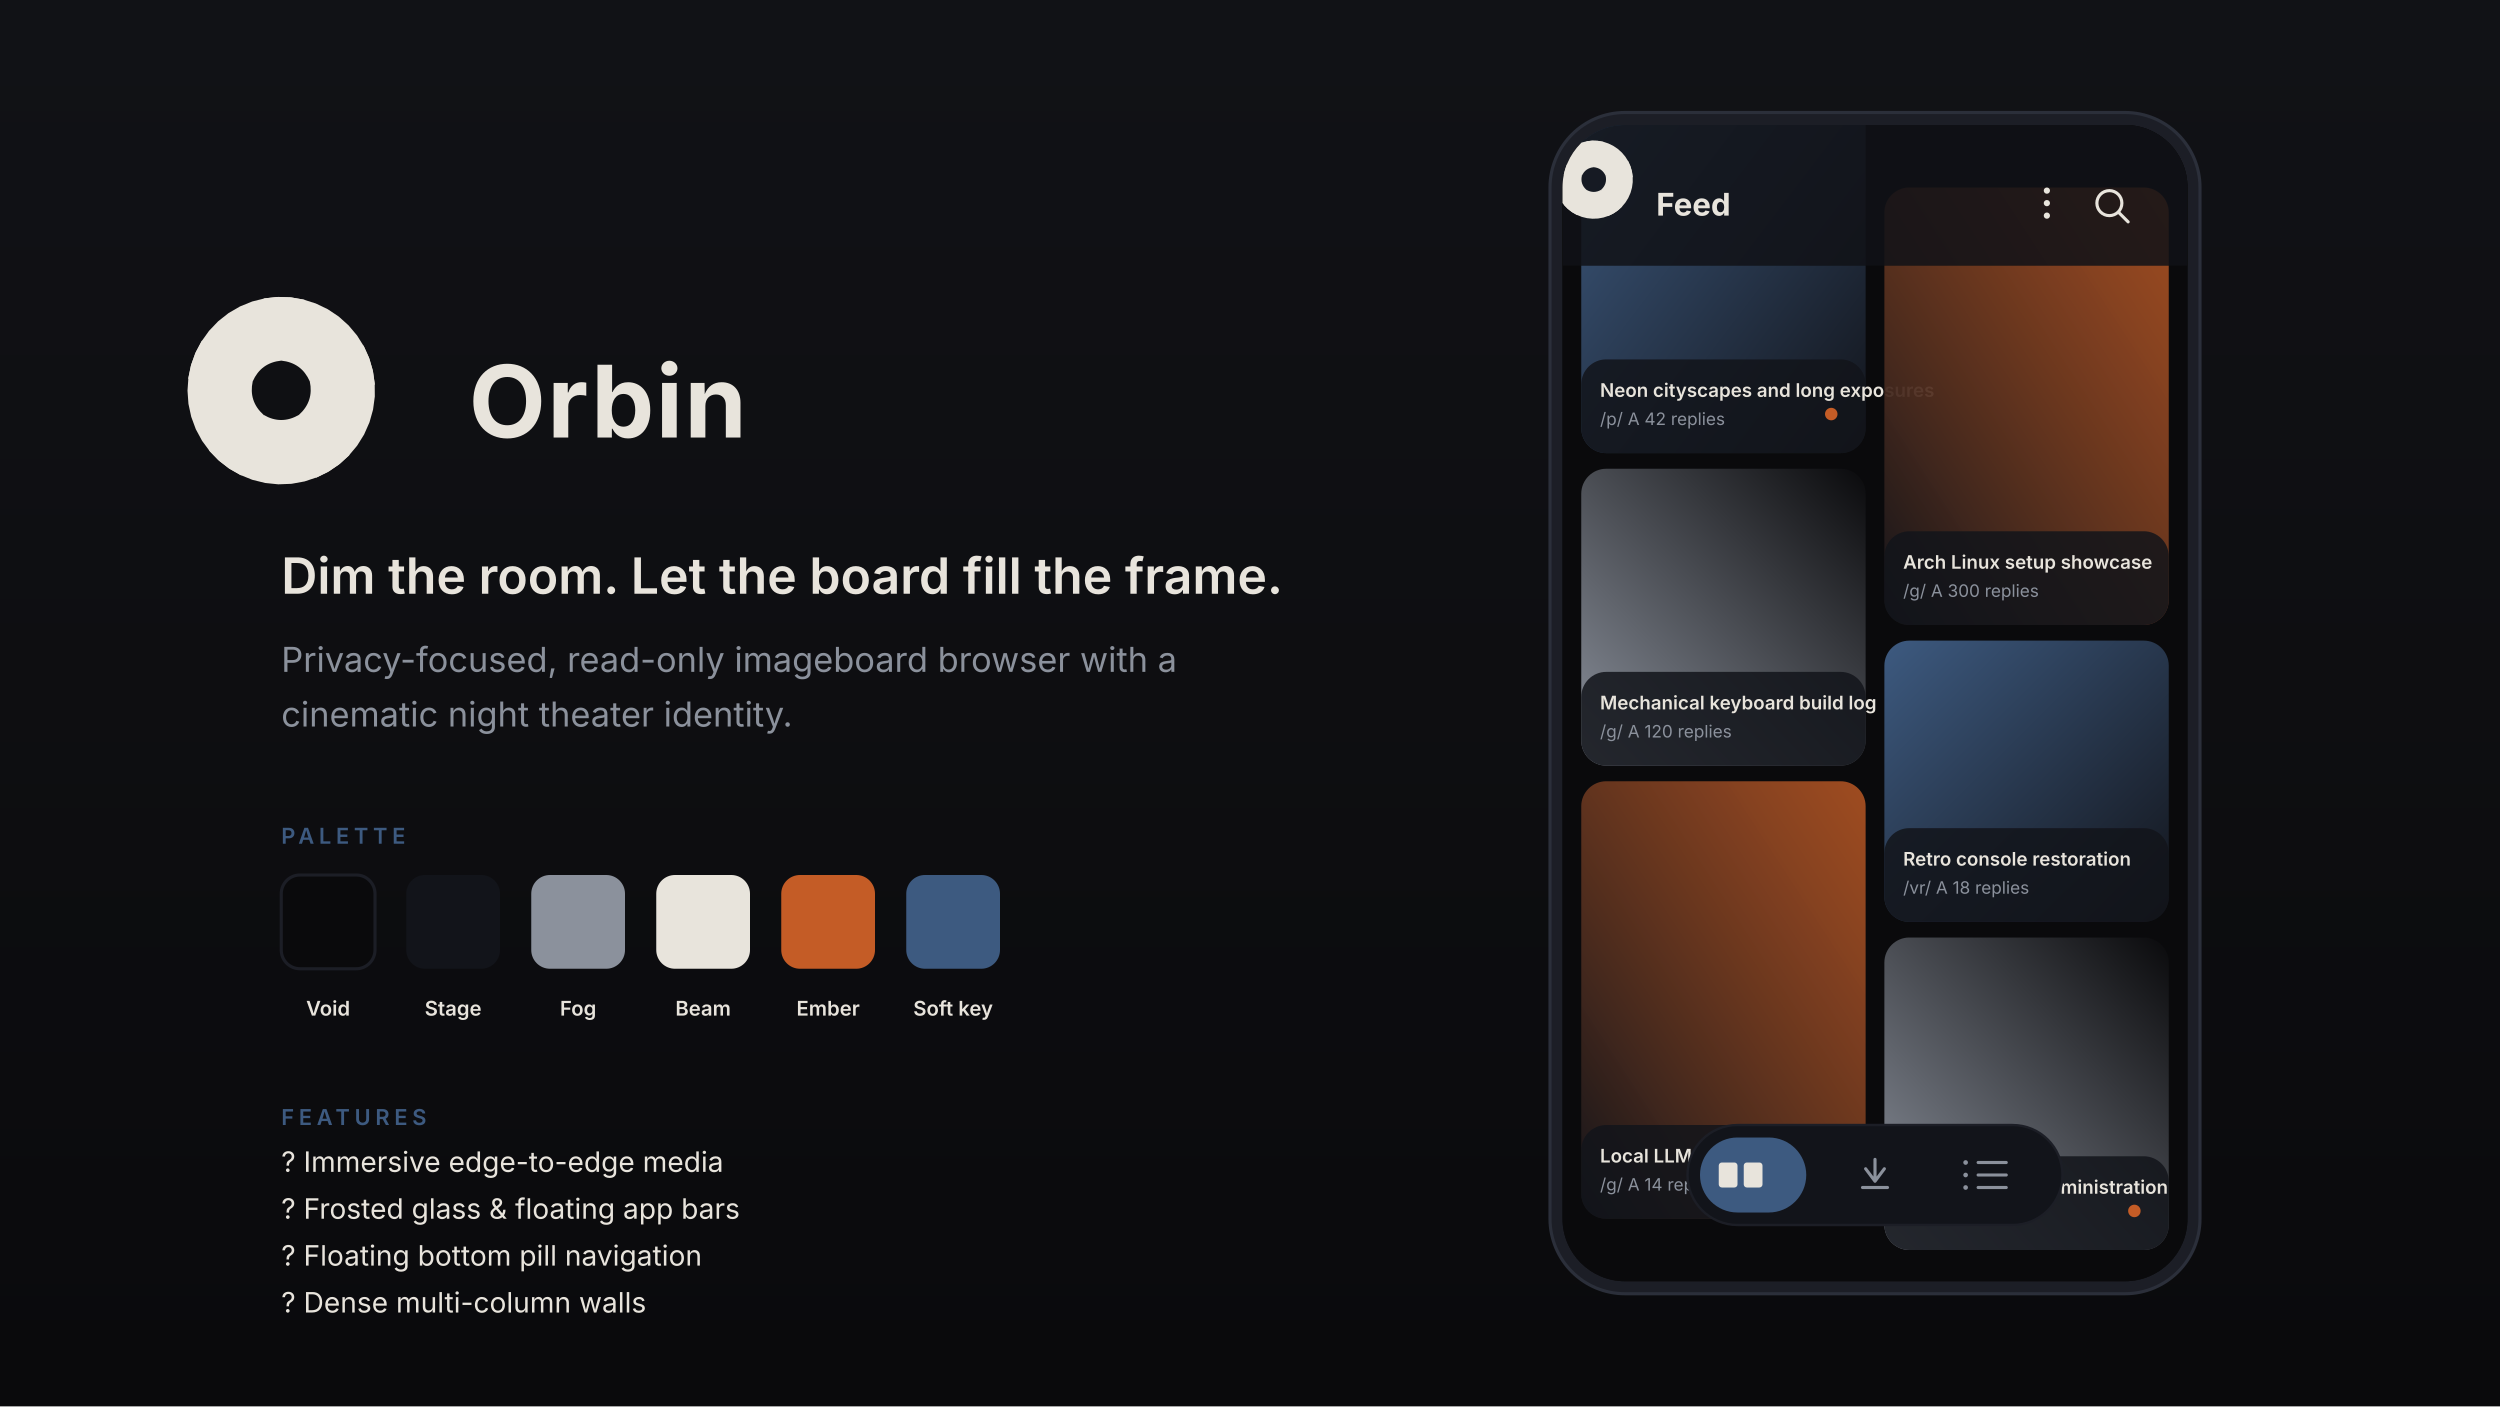
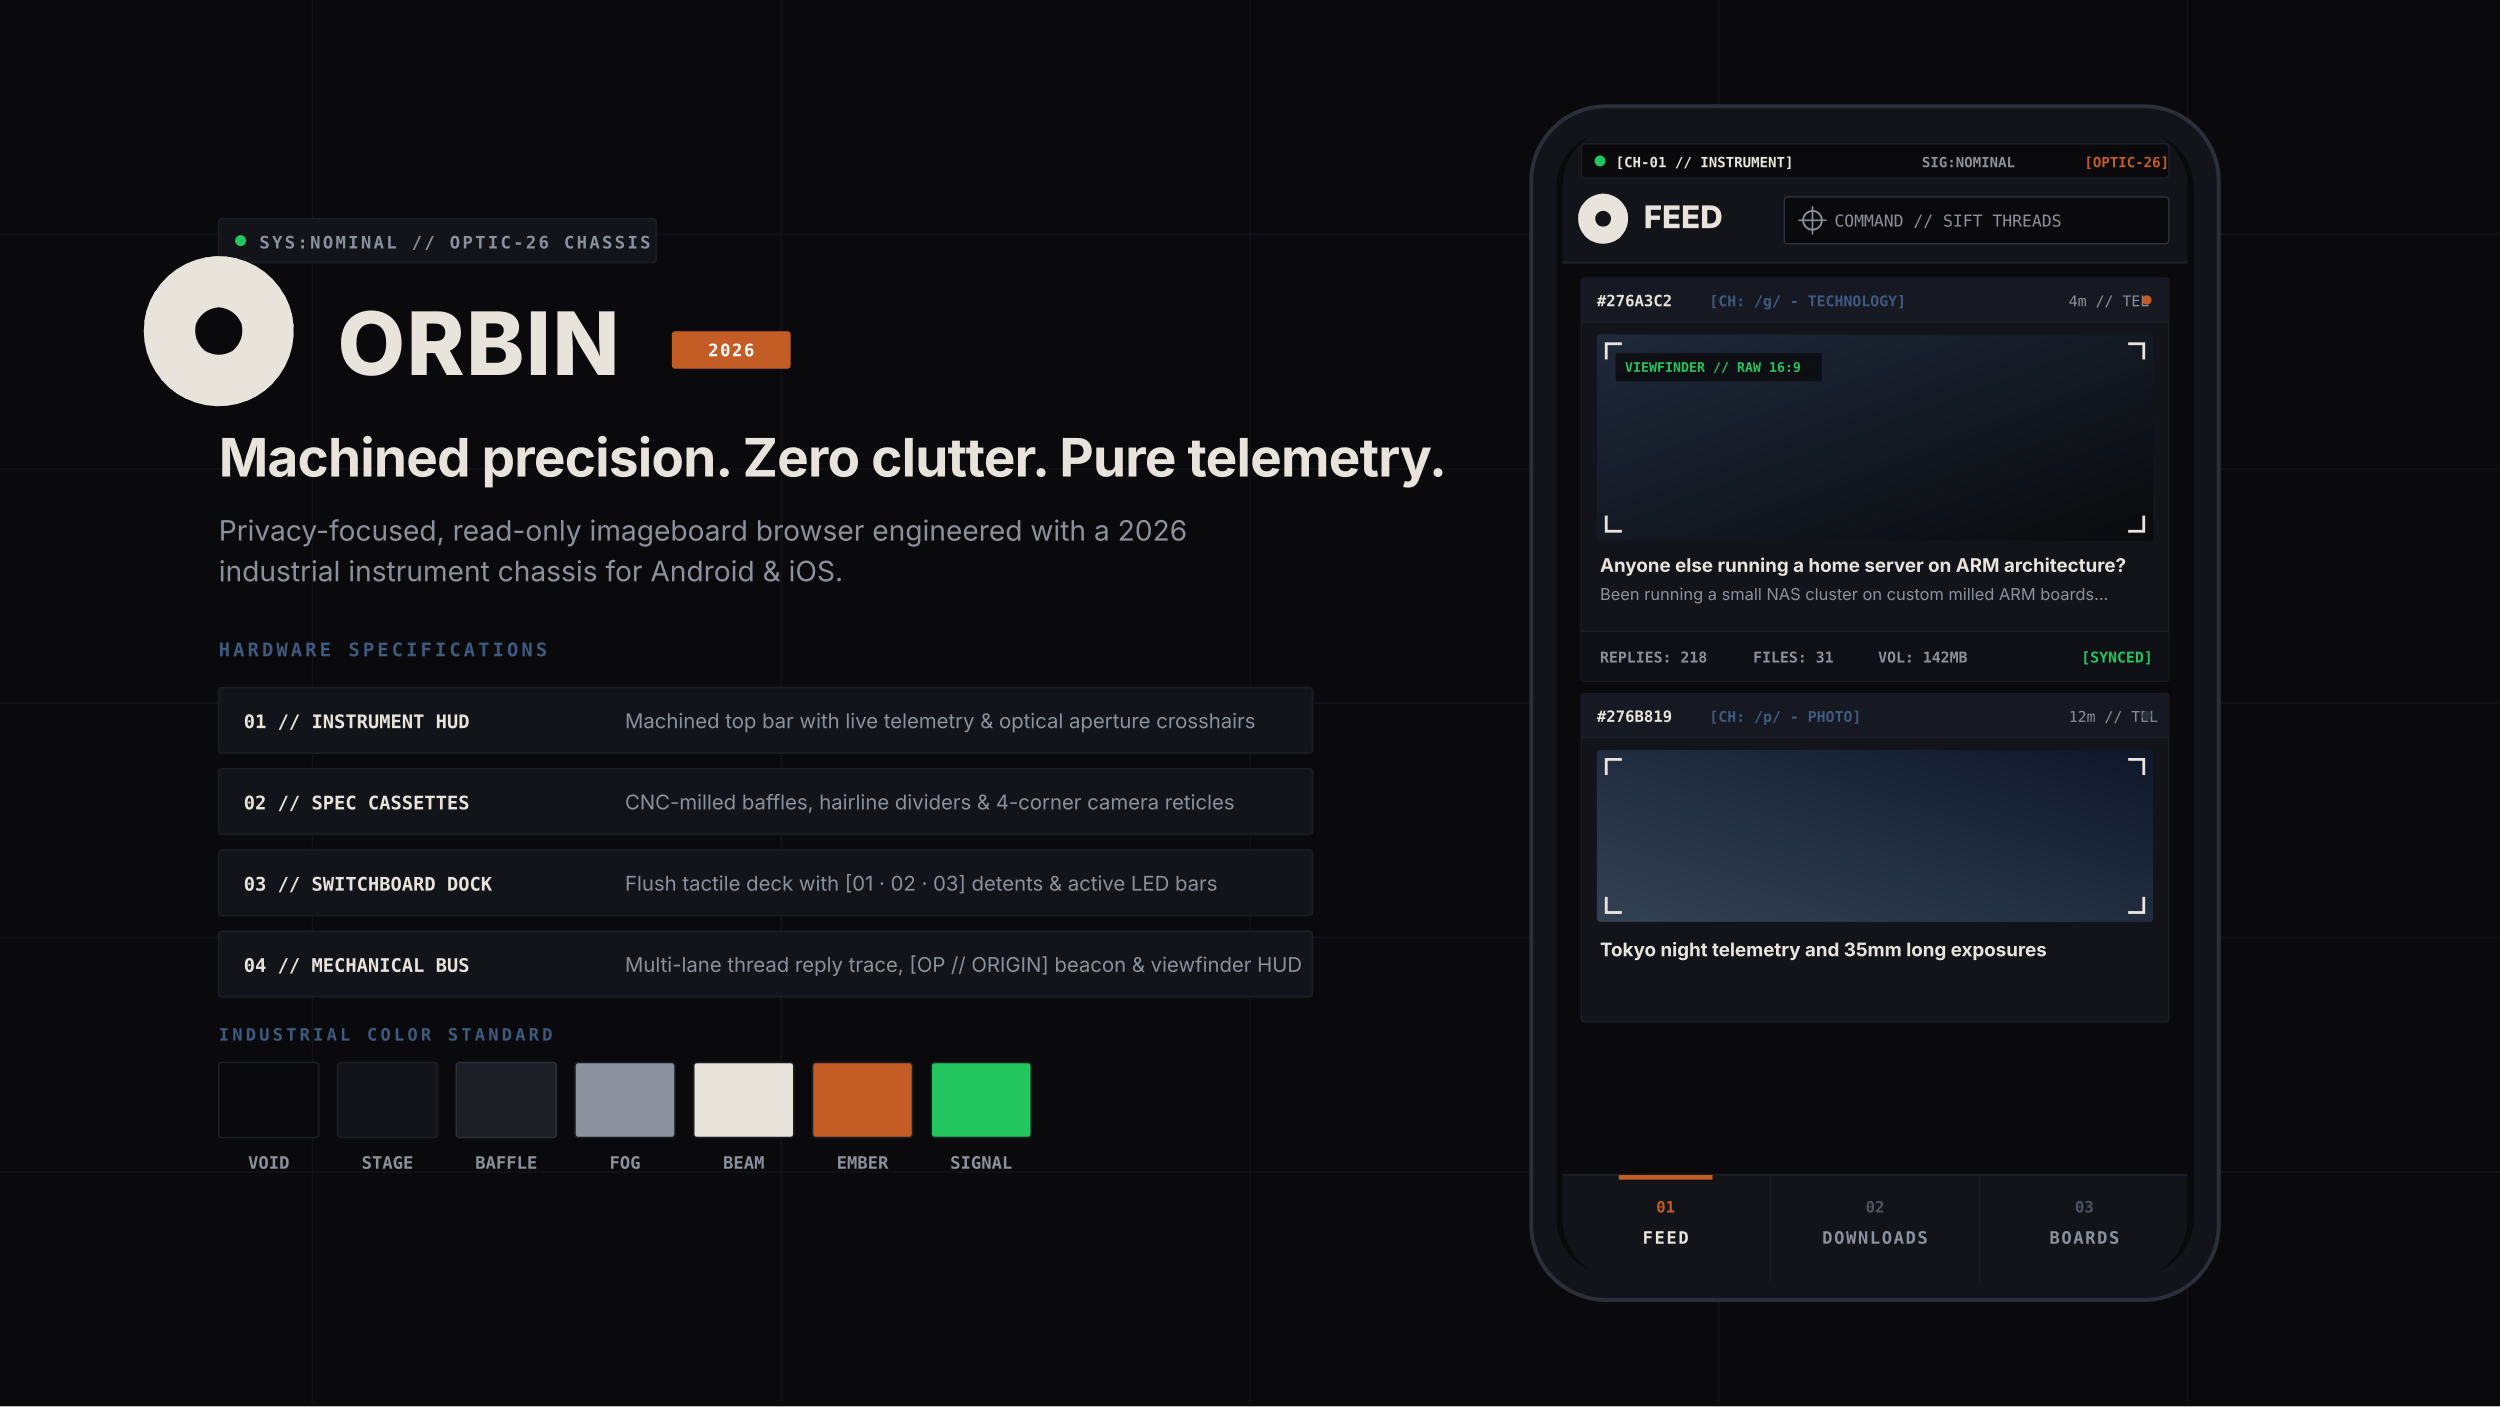
<svg xmlns="http://www.w3.org/2000/svg" width="1600" height="900" viewBox="0 0 1600 900" role="img" aria-labelledby="title desc">
  <defs>
    <g id="aperture-mark-vector" fill="#E8E4DC">
      <path d="M-18.74,-98.23 L-4.71,-99.89 L9.41,-99.56 L23.34,-97.24 L36.81,-92.98 L49.55,-86.86 L61.29,-79.02 L71.81,-69.59 L80.90,-58.78 L88.38,-46.79 L94.09,-33.87 L97.92,-20.28 L99.80,-6.28 L30.43,-9.89 Q21.63,-29.77 0.00,-32.00 Z" />
      <path d="M87.63,-48.18 L93.54,-35.35 L97.59,-21.81 L99.69,-7.85 L99.80,6.28 L97.92,20.28 L94.09,33.87 L88.38,46.79 L80.90,58.78 L71.81,69.59 L61.29,79.02 L49.55,86.86 L36.81,92.98 L18.81,25.89 Q35.00,11.37 30.43,-9.89 Z" />
      <path d="M72.90,68.45 L62.52,78.04 L50.90,86.07 L38.27,92.39 L24.87,96.86 L10.97,99.40 L-3.14,99.95 L-17.19,98.51 L-30.90,95.11 L-43.99,89.80 L-56.21,82.71 L-67.30,73.96 L-77.05,63.74 L-18.81,25.89 Q0.00,36.80 18.81,25.89 Z" />
      <path d="M-42.58,90.48 L-54.90,83.58 L-66.13,75.01 L-76.04,64.94 L-84.43,53.58 L-91.14,41.15 L-96.03,27.90 L-99.00,14.09 L-100.00,0.00 L-99.00,-14.09 L-96.03,-27.90 L-91.14,-41.15 L-84.43,-53.58 L-30.43,-9.89 Q-35.00,11.37 -18.81,25.89 Z" />
      <path d="M-99.21,-12.53 L-96.46,-26.39 L-91.78,-39.71 L-85.26,-52.25 L-77.05,-63.74 L-67.30,-73.96 L-56.21,-82.71 L-43.99,-89.80 L-30.90,-95.11 L-17.19,-98.51 L-3.14,-99.95 L10.97,-99.40 L24.87,-96.86 L-0.00,-32.00 Q-21.63,-29.77 -30.43,-9.89 Z" />
    </g>
    <clipPath id="phone-clip">
      <rect x="1000" y="80" width="400" height="740" rx="40" />
    </clipPath>
-     <linearGradient id="grad1" x1="0%" y1="0%" x2="100%" y2="100%">
-       <stop offset="0%" style="stop-color:#3D5A80;stop-opacity:1" />
+     <linearGradient id="grad-titanium" x1="0%" y1="0%" x2="100%" y2="100%">
+       <stop offset="0%" style="stop-color:#202431;stop-opacity:1" />
+       <stop offset="100%" style="stop-color:#0D0F14;stop-opacity:1" />
+     </linearGradient>
+     <linearGradient id="grad-cell1" x1="0%" y1="0%" x2="100%" y2="100%">
+       <stop offset="0%" style="stop-color:#1E293B;stop-opacity:1" />
+       <stop offset="100%" style="stop-color:#0A0A0C;stop-opacity:1" />
+     </linearGradient>
+     <linearGradient id="grad-cell2" x1="0%" y1="100%" x2="100%" y2="0%">
+       <stop offset="0%" style="stop-color:#334155;stop-opacity:1" />
+       <stop offset="100%" style="stop-color:#0F172A;stop-opacity:1" />
+     </linearGradient>
+     <linearGradient id="grad-cell3" x1="100%" y1="0%" x2="0%" y2="100%">
+       <stop offset="0%" style="stop-color:#475569;stop-opacity:0.8" />
      <stop offset="100%" style="stop-color:#12141A;stop-opacity:1" />
    </linearGradient>
-     <linearGradient id="grad2" x1="0%" y1="100%" x2="100%" y2="0%">
-       <stop offset="0%" style="stop-color:#8B919C;stop-opacity:1" />
-       <stop offset="100%" style="stop-color:#0A0A0C;stop-opacity:1" />
-     </linearGradient>
-     <linearGradient id="grad3" x1="100%" y1="0%" x2="0%" y2="100%">
-       <stop offset="0%" style="stop-color:#C45C26;stop-opacity:0.8" />
-       <stop offset="100%" style="stop-color:#12141A;stop-opacity:1" />
-     </linearGradient>
-     <linearGradient id="grad4" x1="0%" y1="0%" x2="0%" y2="100%">
-       <stop offset="0%" style="stop-color:#1C1E26;stop-opacity:1" />
-       <stop offset="100%" style="stop-color:#0A0A0C;stop-opacity:1" />
-     </linearGradient>
-     <filter id="blur" x="-20%" y="-20%" width="140%" height="140%">
-       <feGaussianBlur stdDeviation="12" />
-     </filter>
  </defs>
  <rect width="1600" height="900" fill="#0A0A0C" />
-   <rect width="1600" height="900" fill="url(#grad4)" opacity="0.4" />
-   <g transform="translate(180, 200)">
-     <g transform="translate(0, 50) scale(0.6)">
-       <use href="#aperture-mark-vector" />
+   <g stroke="#161820" stroke-width="1" opacity="0.6">
+     <line x1="0" y1="150" x2="1600" y2="150" />
+     <line x1="0" y1="300" x2="1600" y2="300" />
+     <line x1="0" y1="450" x2="1600" y2="450" />
+     <line x1="0" y1="600" x2="1600" y2="600" />
+     <line x1="0" y1="750" x2="1600" y2="750" />
+     <line x1="200" y1="0" x2="200" y2="900" />
+     <line x1="500" y1="0" x2="500" y2="900" />
+     <line x1="800" y1="0" x2="800" y2="900" />
+     <line x1="1100" y1="0" x2="1100" y2="900" />
+     <line x1="1400" y1="0" x2="1400" y2="900" />
+   </g>
+   <g transform="translate(140, 140)">
+     <rect x="0" y="0" width="280" height="28" rx="2" fill="#12141A" stroke="#1C1E26" stroke-width="1" />
+     <circle cx="14" cy="14" r="3.5" fill="#22C55E" />
+     <text x="26" y="19" font-family="'JetBrains Mono', 'SF Mono', Consolas, monospace" font-size="11" font-weight="700" fill="#8B919C" letter-spacing="1.5">SYS:NOMINAL // OPTIC-26 CHASSIS</text>
+     <g transform="translate(0, 48)">
+       <g transform="translate(0, 24) scale(0.48)">
+         <use href="#aperture-mark-vector" />
+       </g>
+       <text x="76" y="52" font-family="'Inter', -apple-system, sans-serif" font-size="56" font-weight="800" fill="#E8E4DC" letter-spacing="1">ORBIN</text>
+       <rect x="290" y="24" width="76" height="24" rx="2" fill="#C45C26" />
+       <text x="328" y="40" text-anchor="middle" font-family="'JetBrains Mono', monospace" font-size="11" font-weight="700" fill="#FFFFFF" letter-spacing="1">2026</text>
    </g>
-     <text x="120" y="80" font-family="Inter, Arial, Helvetica, sans-serif" font-size="64" font-weight="700" fill="#E8E4DC" letter-spacing="1">Orbin</text>
-     <text x="0" y="180" font-family="Inter, Arial, Helvetica, sans-serif" font-size="32" font-weight="600" fill="#E8E4DC">Dim the room. Let the board fill the frame.</text>
-     <text x="0" y="230" font-family="Inter, Arial, Helvetica, sans-serif" font-size="22" fill="#8B919C" line-height="1.5">Privacy-focused, read-only imageboard browser with a</text>
-     <text x="0" y="265" font-family="Inter, Arial, Helvetica, sans-serif" font-size="22" fill="#8B919C" line-height="1.5">cinematic night theater identity.</text>
-     <g transform="translate(0, 360)">
-       <text x="0" y="-20" font-family="Inter, Arial, Helvetica, sans-serif" font-size="14" font-weight="600" fill="#3D5A80" letter-spacing="3">PALETTE</text>
-       <rect x="0" y="0" width="60" height="60" rx="12" fill="#0A0A0C" stroke="#1C1E26" stroke-width="2" />
-       <rect x="80" y="0" width="60" height="60" rx="12" fill="#12141A" />
-       <rect x="160" y="0" width="60" height="60" rx="12" fill="#8B919C" />
-       <rect x="240" y="0" width="60" height="60" rx="12" fill="#E8E4DC" />
-       <rect x="320" y="0" width="60" height="60" rx="12" fill="#C45C26" />
-       <rect x="400" y="0" width="60" height="60" rx="12" fill="#3D5A80" />
-       <text x="30" y="90" text-anchor="middle" font-family="Inter, Arial, Helvetica, sans-serif" font-size="13" font-weight="600" fill="#E8E4DC">Void</text>
-       <text x="110" y="90" text-anchor="middle" font-family="Inter, Arial, Helvetica, sans-serif" font-size="13" font-weight="600" fill="#E8E4DC">Stage</text>
-       <text x="190" y="90" text-anchor="middle" font-family="Inter, Arial, Helvetica, sans-serif" font-size="13" font-weight="600" fill="#E8E4DC">Fog</text>
-       <text x="270" y="90" text-anchor="middle" font-family="Inter, Arial, Helvetica, sans-serif" font-size="13" font-weight="600" fill="#E8E4DC">Beam</text>
-       <text x="350" y="90" text-anchor="middle" font-family="Inter, Arial, Helvetica, sans-serif" font-size="13" font-weight="600" fill="#E8E4DC">Ember</text>
-       <text x="430" y="90" text-anchor="middle" font-family="Inter, Arial, Helvetica, sans-serif" font-size="13" font-weight="600" fill="#E8E4DC">Soft key</text>
+     <text x="0" y="165" font-family="'Inter', -apple-system, sans-serif" font-size="34" font-weight="700" fill="#E8E4DC" letter-spacing="-0.5">Machined precision. Zero clutter. Pure telemetry.</text>
+     <text x="0" y="206" font-family="'Inter', -apple-system, sans-serif" font-size="18" fill="#8B919C" line-height="1.5">Privacy-focused, read-only imageboard browser engineered with a 2026</text>
+     <text x="0" y="232" font-family="'Inter', -apple-system, sans-serif" font-size="18" fill="#8B919C" line-height="1.5">industrial instrument chassis for Android &amp; iOS.</text>
+     <g transform="translate(0, 280)">
+       <text x="0" y="0" font-family="'JetBrains Mono', monospace" font-size="12" font-weight="700" fill="#3D5A80" letter-spacing="2">HARDWARE SPECIFICATIONS</text>
+       <g transform="translate(0, 20)">
+         <rect x="0" y="0" width="700" height="42" rx="2" fill="#12141A" stroke="#1C1E26" stroke-width="1" />
+         <text x="16" y="26" font-family="'JetBrains Mono', monospace" font-size="12" font-weight="700" fill="#E8E4DC">01 // INSTRUMENT HUD</text>
+         <text x="260" y="26" font-family="'Inter', sans-serif" font-size="13" fill="#8B919C">Machined top bar with live telemetry &amp; optical aperture crosshairs</text>
+       </g>
+       <g transform="translate(0, 72)">
+         <rect x="0" y="0" width="700" height="42" rx="2" fill="#12141A" stroke="#1C1E26" stroke-width="1" />
+         <text x="16" y="26" font-family="'JetBrains Mono', monospace" font-size="12" font-weight="700" fill="#E8E4DC">02 // SPEC CASSETTES</text>
+         <text x="260" y="26" font-family="'Inter', sans-serif" font-size="13" fill="#8B919C">CNC-milled baffles, hairline dividers &amp; 4-corner camera reticles</text>
+       </g>
+       <g transform="translate(0, 124)">
+         <rect x="0" y="0" width="700" height="42" rx="2" fill="#12141A" stroke="#1C1E26" stroke-width="1" />
+         <text x="16" y="26" font-family="'JetBrains Mono', monospace" font-size="12" font-weight="700" fill="#E8E4DC">03 // SWITCHBOARD DOCK</text>
+         <text x="260" y="26" font-family="'Inter', sans-serif" font-size="13" fill="#8B919C">Flush tactile deck with [01 · 02 · 03] detents &amp; active LED bars</text>
+       </g>
+       <g transform="translate(0, 176)">
+         <rect x="0" y="0" width="700" height="42" rx="2" fill="#12141A" stroke="#1C1E26" stroke-width="1" />
+         <text x="16" y="26" font-family="'JetBrains Mono', monospace" font-size="12" font-weight="700" fill="#E8E4DC">04 // MECHANICAL BUS</text>
+         <text x="260" y="26" font-family="'Inter', sans-serif" font-size="13" fill="#8B919C">Multi-lane thread reply trace, [OP // ORIGIN] beacon &amp; viewfinder HUD</text>
+       </g>
    </g>
-     <g transform="translate(0, 520)">
-       <text x="0" y="0" font-family="Inter, Arial, Helvetica, sans-serif" font-size="14" font-weight="600" fill="#3D5A80" letter-spacing="3">FEATURES</text>
-       <text x="0" y="30" font-family="Inter, Arial, Helvetica, sans-serif" font-size="18" fill="#E8E4DC">? Immersive edge-to-edge media</text>
-       <text x="0" y="60" font-family="Inter, Arial, Helvetica, sans-serif" font-size="18" fill="#E8E4DC">? Frosted glass &amp; floating app bars</text>
-       <text x="0" y="90" font-family="Inter, Arial, Helvetica, sans-serif" font-size="18" fill="#E8E4DC">? Floating bottom pill navigation</text>
-       <text x="0" y="120" font-family="Inter, Arial, Helvetica, sans-serif" font-size="18" fill="#E8E4DC">? Dense multi-column walls</text>
+     <g transform="translate(0, 540)">
+       <text x="0" y="-14" font-family="'JetBrains Mono', monospace" font-size="11" font-weight="700" fill="#3D5A80" letter-spacing="2">INDUSTRIAL COLOR STANDARD</text>
+       <rect x="0" y="0" width="64" height="48" rx="2" fill="#0A0A0C" stroke="#1C1E26" stroke-width="1" />
+       <rect x="76" y="0" width="64" height="48" rx="2" fill="#12141A" stroke="#1C1E26" stroke-width="1" />
+       <rect x="152" y="0" width="64" height="48" rx="2" fill="#1C1E26" stroke="#2B2F3A" stroke-width="1" />
+       <rect x="228" y="0" width="64" height="48" rx="2" fill="#8B919C" stroke="#1C1E26" stroke-width="1" />
+       <rect x="304" y="0" width="64" height="48" rx="2" fill="#E8E4DC" stroke="#1C1E26" stroke-width="1" />
+       <rect x="380" y="0" width="64" height="48" rx="2" fill="#C45C26" stroke="#1C1E26" stroke-width="1" />
+       <rect x="456" y="0" width="64" height="48" rx="2" fill="#22C55E" stroke="#1C1E26" stroke-width="1" />
+       <text x="32" y="68" text-anchor="middle" font-family="'JetBrains Mono', monospace" font-size="11" font-weight="600" fill="#8B919C">VOID</text>
+       <text x="108" y="68" text-anchor="middle" font-family="'JetBrains Mono', monospace" font-size="11" font-weight="600" fill="#8B919C">STAGE</text>
+       <text x="184" y="68" text-anchor="middle" font-family="'JetBrains Mono', monospace" font-size="11" font-weight="600" fill="#8B919C">BAFFLE</text>
+       <text x="260" y="68" text-anchor="middle" font-family="'JetBrains Mono', monospace" font-size="11" font-weight="600" fill="#8B919C">FOG</text>
+       <text x="336" y="68" text-anchor="middle" font-family="'JetBrains Mono', monospace" font-size="11" font-weight="600" fill="#8B919C">BEAM</text>
+       <text x="412" y="68" text-anchor="middle" font-family="'JetBrains Mono', monospace" font-size="11" font-weight="600" fill="#8B919C">EMBER</text>
+       <text x="488" y="68" text-anchor="middle" font-family="'JetBrains Mono', monospace" font-size="11" font-weight="600" fill="#8B919C">SIGNAL</text>
    </g>
  </g>
-   <rect x="992" y="72" width="416" height="756" rx="48" fill="#1C1E26" stroke="#2B2F3A" stroke-width="2" />
-   <rect x="1000" y="80" width="400" height="740" rx="40" fill="#0A0A0C" />
+   <rect x="980" y="68" width="440" height="764" rx="48" fill="#12141A" stroke="#2B2F3A" stroke-width="2.5" />
+   <rect x="996" y="84" width="408" height="732" rx="36" fill="#0A0A0C" />
  <g clip-path="url(#phone-clip)">
    <rect x="1000" y="80" width="400" height="740" fill="#0A0A0C" />
-     <g transform="translate(1012, 50)">
-       <rect x="0" y="0" width="182" height="240" rx="16" fill="url(#grad1)" />
-       <rect x="0" y="180" width="182" height="60" rx="16" fill="#12141A" opacity="0.85" />
-       <text x="12" y="204" font-family="Inter, Arial, Helvetica, sans-serif" font-size="12" font-weight="600" fill="#E8E4DC">Neon cityscapes and long exposures</text>
-       <text x="12" y="222" font-family="Inter, Arial, Helvetica, sans-serif" font-size="11" fill="#8B919C">/p/ A 42 replies</text>
-       <circle cx="160" cy="215" r="4" fill="#C45C26" />
-     </g>
-     <g transform="translate(1012, 300)">
-       <rect x="0" y="0" width="182" height="190" rx="16" fill="url(#grad2)" />
-       <rect x="0" y="130" width="182" height="60" rx="16" fill="#12141A" opacity="0.85" />
-       <text x="12" y="154" font-family="Inter, Arial, Helvetica, sans-serif" font-size="12" font-weight="600" fill="#E8E4DC">Mechanical keyboard build log</text>
-       <text x="12" y="172" font-family="Inter, Arial, Helvetica, sans-serif" font-size="11" fill="#8B919C">/g/ A 120 replies</text>
-     </g>
-     <g transform="translate(1012, 500)">
-       <rect x="0" y="0" width="182" height="280" rx="16" fill="url(#grad3)" />
-       <rect x="0" y="220" width="182" height="60" rx="16" fill="#12141A" opacity="0.85" />
-       <text x="12" y="244" font-family="Inter, Arial, Helvetica, sans-serif" font-size="12" font-weight="600" fill="#E8E4DC">Local LLM benchmarking thread</text>
-       <text x="12" y="262" font-family="Inter, Arial, Helvetica, sans-serif" font-size="11" fill="#8B919C">/g/ A 14 replies</text>
-     </g>
-     <g transform="translate(1206, 120)">
-       <rect x="0" y="0" width="182" height="280" rx="16" fill="url(#grad3)" />
-       <rect x="0" y="220" width="182" height="60" rx="16" fill="#12141A" opacity="0.85" />
-       <text x="12" y="244" font-family="Inter, Arial, Helvetica, sans-serif" font-size="12" font-weight="600" fill="#E8E4DC">Arch Linux setup showcase</text>
-       <text x="12" y="262" font-family="Inter, Arial, Helvetica, sans-serif" font-size="11" fill="#8B919C">/g/ A 300 replies</text>
-     </g>
-     <g transform="translate(1206, 410)">
-       <rect x="0" y="0" width="182" height="180" rx="16" fill="url(#grad1)" />
-       <rect x="0" y="120" width="182" height="60" rx="16" fill="#12141A" opacity="0.85" />
-       <text x="12" y="144" font-family="Inter, Arial, Helvetica, sans-serif" font-size="12" font-weight="600" fill="#E8E4DC">Retro console restoration</text>
-       <text x="12" y="162" font-family="Inter, Arial, Helvetica, sans-serif" font-size="11" fill="#8B919C">/vr/ A 18 replies</text>
-     </g>
-     <g transform="translate(1206, 600)">
-       <rect x="0" y="0" width="182" height="200" rx="16" fill="url(#grad2)" />
-       <rect x="0" y="140" width="182" height="60" rx="16" fill="#12141A" opacity="0.85" />
-       <text x="12" y="164" font-family="Inter, Arial, Helvetica, sans-serif" font-size="12" font-weight="600" fill="#E8E4DC">Weekly server administration</text>
-       <text x="12" y="182" font-family="Inter, Arial, Helvetica, sans-serif" font-size="11" fill="#8B919C">/g/ A 88 replies</text>
-       <circle cx="160" cy="175" r="4" fill="#C45C26" />
-     </g>
-     <g>
-       <rect x="1000" y="80" width="400" height="90" fill="#0A0A0C" opacity="0.6" />
-       <rect x="1000" y="80" width="400" height="90" fill="#12141A" opacity="0.65" style="backdrop-filter: blur(16px); -webkit-backdrop-filter: blur(16px);" />
-       <g transform="translate(1020, 115) scale(0.25)">
+     <rect x="1000" y="80" width="400" height="88" fill="#12141A" />
+     <line x1="1000" y1="168" x2="1400" y2="168" stroke="#1C1E26" stroke-width="1.5" />
+     <rect x="1012" y="92" width="376" height="22" rx="2" fill="#0A0A0C" stroke="#1C1E26" stroke-width="1" />
+     <circle cx="1024" cy="103" r="3.5" fill="#22C55E" />
+     <text x="1034" y="107" font-family="'JetBrains Mono', monospace" font-size="9" font-weight="700" fill="#E8E4DC">[CH-01 // INSTRUMENT]</text>
+     <text x="1230" y="107" font-family="'JetBrains Mono', monospace" font-size="9" font-weight="600" fill="#8B919C">SIG:NOMINAL</text>
+     <text x="1334" y="107" font-family="'JetBrains Mono', monospace" font-size="9" font-weight="700" fill="#C45C26">[OPTIC-26]</text>
+     <g transform="translate(1012, 122)">
+       <g transform="translate(14, 18) scale(0.16)">
        <use href="#aperture-mark-vector" />
      </g>
-       <text x="1060" y="138" font-family="Inter, Arial, Helvetica, sans-serif" font-size="20" font-weight="700" fill="#E8E4DC">Feed</text>
-       <circle cx="1350" cy="130" r="8" fill="none" stroke="#E8E4DC" stroke-width="2" />
-       <line x1="1356" y1="136" x2="1362" y2="142" stroke="#E8E4DC" stroke-width="2" stroke-linecap="round" />
-       <circle cx="1310" cy="130" r="2" fill="#E8E4DC" />
-       <circle cx="1310" cy="122" r="2" fill="#E8E4DC" />
-       <circle cx="1310" cy="138" r="2" fill="#E8E4DC" />
+       <text x="40" y="24" font-family="'Inter', sans-serif" font-size="20" font-weight="800" fill="#E8E4DC">FEED</text>
+       <rect x="130" y="4" width="246" height="30" rx="2" fill="#0A0A0C" stroke="#2B2F3A" stroke-width="1" />
+       <circle cx="148" cy="19" r="6" fill="none" stroke="#8B919C" stroke-width="1.2" />
+       <line x1="148" y1="10" x2="148" y2="28" stroke="#8B919C" stroke-width="1" />
+       <line x1="139" y1="19" x2="157" y2="19" stroke="#8B919C" stroke-width="1" />
+       <text x="162" y="23" font-family="'JetBrains Mono', monospace" font-size="10.5" fill="#8B919C">COMMAND // SIFT THREADS</text>
    </g>
-     <g transform="translate(1080, 720)">
-       <rect x="0" y="0" width="240" height="64" rx="32" fill="#12141A" stroke="#1C1E26" stroke-width="1.5" style="box-shadow: 0 8px 32px rgba(0,0,0,0.5);" />
-       <rect x="8" y="8" width="68" height="48" rx="24" fill="#3D5A80" />
-       <rect x="36" y="24" width="12" height="16" rx="2" fill="#E8E4DC" />
-       <rect x="20" y="24" width="12" height="16" rx="2" fill="#E8E4DC" />
-       <path d="M120 22 L120 34 M114 28 L120 36 L126 28 M112 40 L128 40" fill="none" stroke="#8B919C" stroke-width="2" stroke-linecap="round" stroke-linejoin="round" />
-       <line x1="186" y1="24" x2="204" y2="24" stroke="#8B919C" stroke-width="2" stroke-linecap="round" />
-       <line x1="186" y1="32" x2="204" y2="32" stroke="#8B919C" stroke-width="2" stroke-linecap="round" />
-       <line x1="186" y1="40" x2="204" y2="40" stroke="#8B919C" stroke-width="2" stroke-linecap="round" />
-       <circle cx="178" cy="24" r="1.5" fill="#8B919C" />
-       <circle cx="178" cy="32" r="1.5" fill="#8B919C" />
-       <circle cx="178" cy="40" r="1.5" fill="#8B919C" />
+     <g transform="translate(1012, 178)">
+       <rect x="0" y="0" width="376" height="258" rx="2" fill="#12141A" stroke="#1C1E26" stroke-width="1" />
+       <rect x="0" y="0" width="376" height="28" rx="2" fill="#161822" />
+       <line x1="0" y1="28" x2="376" y2="28" stroke="#1C1E26" stroke-width="1" />
+       <text x="10" y="18" font-family="'JetBrains Mono', monospace" font-size="10" font-weight="700" fill="#E8E4DC">#276A3C2</text>
+       <text x="82" y="18" font-family="'JetBrains Mono', monospace" font-size="9.5" font-weight="600" fill="#3D5A80">[CH: /g/ - TECHNOLOGY]</text>
+       <text x="312" y="18" font-family="'JetBrains Mono', monospace" font-size="9.5" fill="#8B919C">4m // TEL</text>
+       <circle cx="362" cy="14" r="3" fill="#C45C26" />
+       <g transform="translate(10, 36)">
+         <rect x="0" y="0" width="356" height="132" rx="2" fill="url(#grad-cell1)" />
+         <path d="M6,16 L6,6 L16,6" stroke="#E8E4DC" stroke-width="1.8" fill="none" />
+         <path d="M340,6 L350,6 L350,16" stroke="#E8E4DC" stroke-width="1.8" fill="none" />
+         <path d="M6,116 L6,126 L16,126" stroke="#E8E4DC" stroke-width="1.8" fill="none" />
+         <path d="M350,116 L350,126 L340,126" stroke="#E8E4DC" stroke-width="1.8" fill="none" />
+         <rect x="12" y="12" width="132" height="18" rx="1" fill="#0A0A0C" opacity="0.8" />
+         <text x="18" y="24" font-family="'JetBrains Mono', monospace" font-size="8.5" font-weight="700" fill="#22C55E">VIEWFINDER // RAW 16:9</text>
+       </g>
+       <text x="12" y="188" font-family="'Inter', sans-serif" font-size="12" font-weight="700" fill="#E8E4DC">Anyone else running a home server on ARM architecture?</text>
+       <text x="12" y="206" font-family="'Inter', sans-serif" font-size="10.5" fill="#8B919C">Been running a small NAS cluster on custom milled ARM boards...</text>
+       <rect x="0" y="226" width="376" height="32" rx="2" fill="#0E1015" />
+       <line x1="0" y1="226" x2="376" y2="226" stroke="#1C1E26" stroke-width="1" />
+       <text x="12" y="246" font-family="'JetBrains Mono', monospace" font-size="9.5" font-weight="600" fill="#8B919C">REPLIES: 218</text>
+       <text x="110" y="246" font-family="'JetBrains Mono', monospace" font-size="9.5" font-weight="600" fill="#8B919C">FILES: 31</text>
+       <text x="190" y="246" font-family="'JetBrains Mono', monospace" font-size="9.5" font-weight="600" fill="#8B919C">VOL: 142MB</text>
+       <text x="320" y="246" font-family="'JetBrains Mono', monospace" font-size="9.5" font-weight="700" fill="#22C55E">[SYNCED]</text>
+     </g>
+     <g transform="translate(1012, 444)">
+       <rect x="0" y="0" width="376" height="210" rx="2" fill="#12141A" stroke="#1C1E26" stroke-width="1" />
+       <rect x="0" y="0" width="376" height="28" rx="2" fill="#161822" />
+       <line x1="0" y1="28" x2="376" y2="28" stroke="#1C1E26" stroke-width="1" />
+       <text x="10" y="18" font-family="'JetBrains Mono', monospace" font-size="10" font-weight="700" fill="#E8E4DC">#276B819</text>
+       <text x="82" y="18" font-family="'JetBrains Mono', monospace" font-size="9.5" font-weight="600" fill="#3D5A80">[CH: /p/ - PHOTO]</text>
+       <text x="312" y="18" font-family="'JetBrains Mono', monospace" font-size="9.5" fill="#8B919C">12m // TEL</text>
+       <circle cx="362" cy="14" r="3" fill="#2B2F3A" />
+       <g transform="translate(10, 36)">
+         <rect x="0" y="0" width="356" height="110" rx="2" fill="url(#grad-cell2)" />
+         <path d="M6,16 L6,6 L16,6" stroke="#E8E4DC" stroke-width="1.8" fill="none" />
+         <path d="M340,6 L350,6 L350,16" stroke="#E8E4DC" stroke-width="1.8" fill="none" />
+         <path d="M6,94 L6,104 L16,104" stroke="#E8E4DC" stroke-width="1.8" fill="none" />
+         <path d="M350,94 L350,104 L340,104" stroke="#E8E4DC" stroke-width="1.8" fill="none" />
+       </g>
+       <text x="12" y="168" font-family="'Inter', sans-serif" font-size="12" font-weight="700" fill="#E8E4DC">Tokyo night telemetry and 35mm long exposures</text>
+     </g>
+     <g transform="translate(1000, 752)">
+       <rect x="0" y="0" width="400" height="68" fill="#12141A" />
+       <line x1="0" y1="0" x2="400" y2="0" stroke="#1C1E26" stroke-width="1.5" />
+       <line x1="133" y1="0" x2="133" y2="68" stroke="#1C1E26" stroke-width="1" />
+       <line x1="267" y1="0" x2="267" y2="68" stroke="#1C1E26" stroke-width="1" />
+       <g transform="translate(0, 0)">
+         <rect x="36" y="0" width="60" height="3" fill="#C45C26" />
+         <text x="66" y="24" text-anchor="middle" font-family="'JetBrains Mono', monospace" font-size="10" font-weight="700" fill="#C45C26">01</text>
+         <text x="66" y="44" text-anchor="middle" font-family="'JetBrains Mono', monospace" font-size="11" font-weight="800" fill="#E8E4DC" letter-spacing="1">FEED</text>
+       </g>
+       <g transform="translate(134, 0)">
+         <text x="66" y="24" text-anchor="middle" font-family="'JetBrains Mono', monospace" font-size="10" font-weight="600" fill="#4B5563">02</text>
+         <text x="66" y="44" text-anchor="middle" font-family="'JetBrains Mono', monospace" font-size="11" font-weight="700" fill="#8B919C" letter-spacing="1">DOWNLOADS</text>
+       </g>
+       <g transform="translate(268, 0)">
+         <text x="66" y="24" text-anchor="middle" font-family="'JetBrains Mono', monospace" font-size="10" font-weight="600" fill="#4B5563">03</text>
+         <text x="66" y="44" text-anchor="middle" font-family="'JetBrains Mono', monospace" font-size="11" font-weight="700" fill="#8B919C" letter-spacing="1">BOARDS</text>
+       </g>
    </g>
  </g>
</svg>
